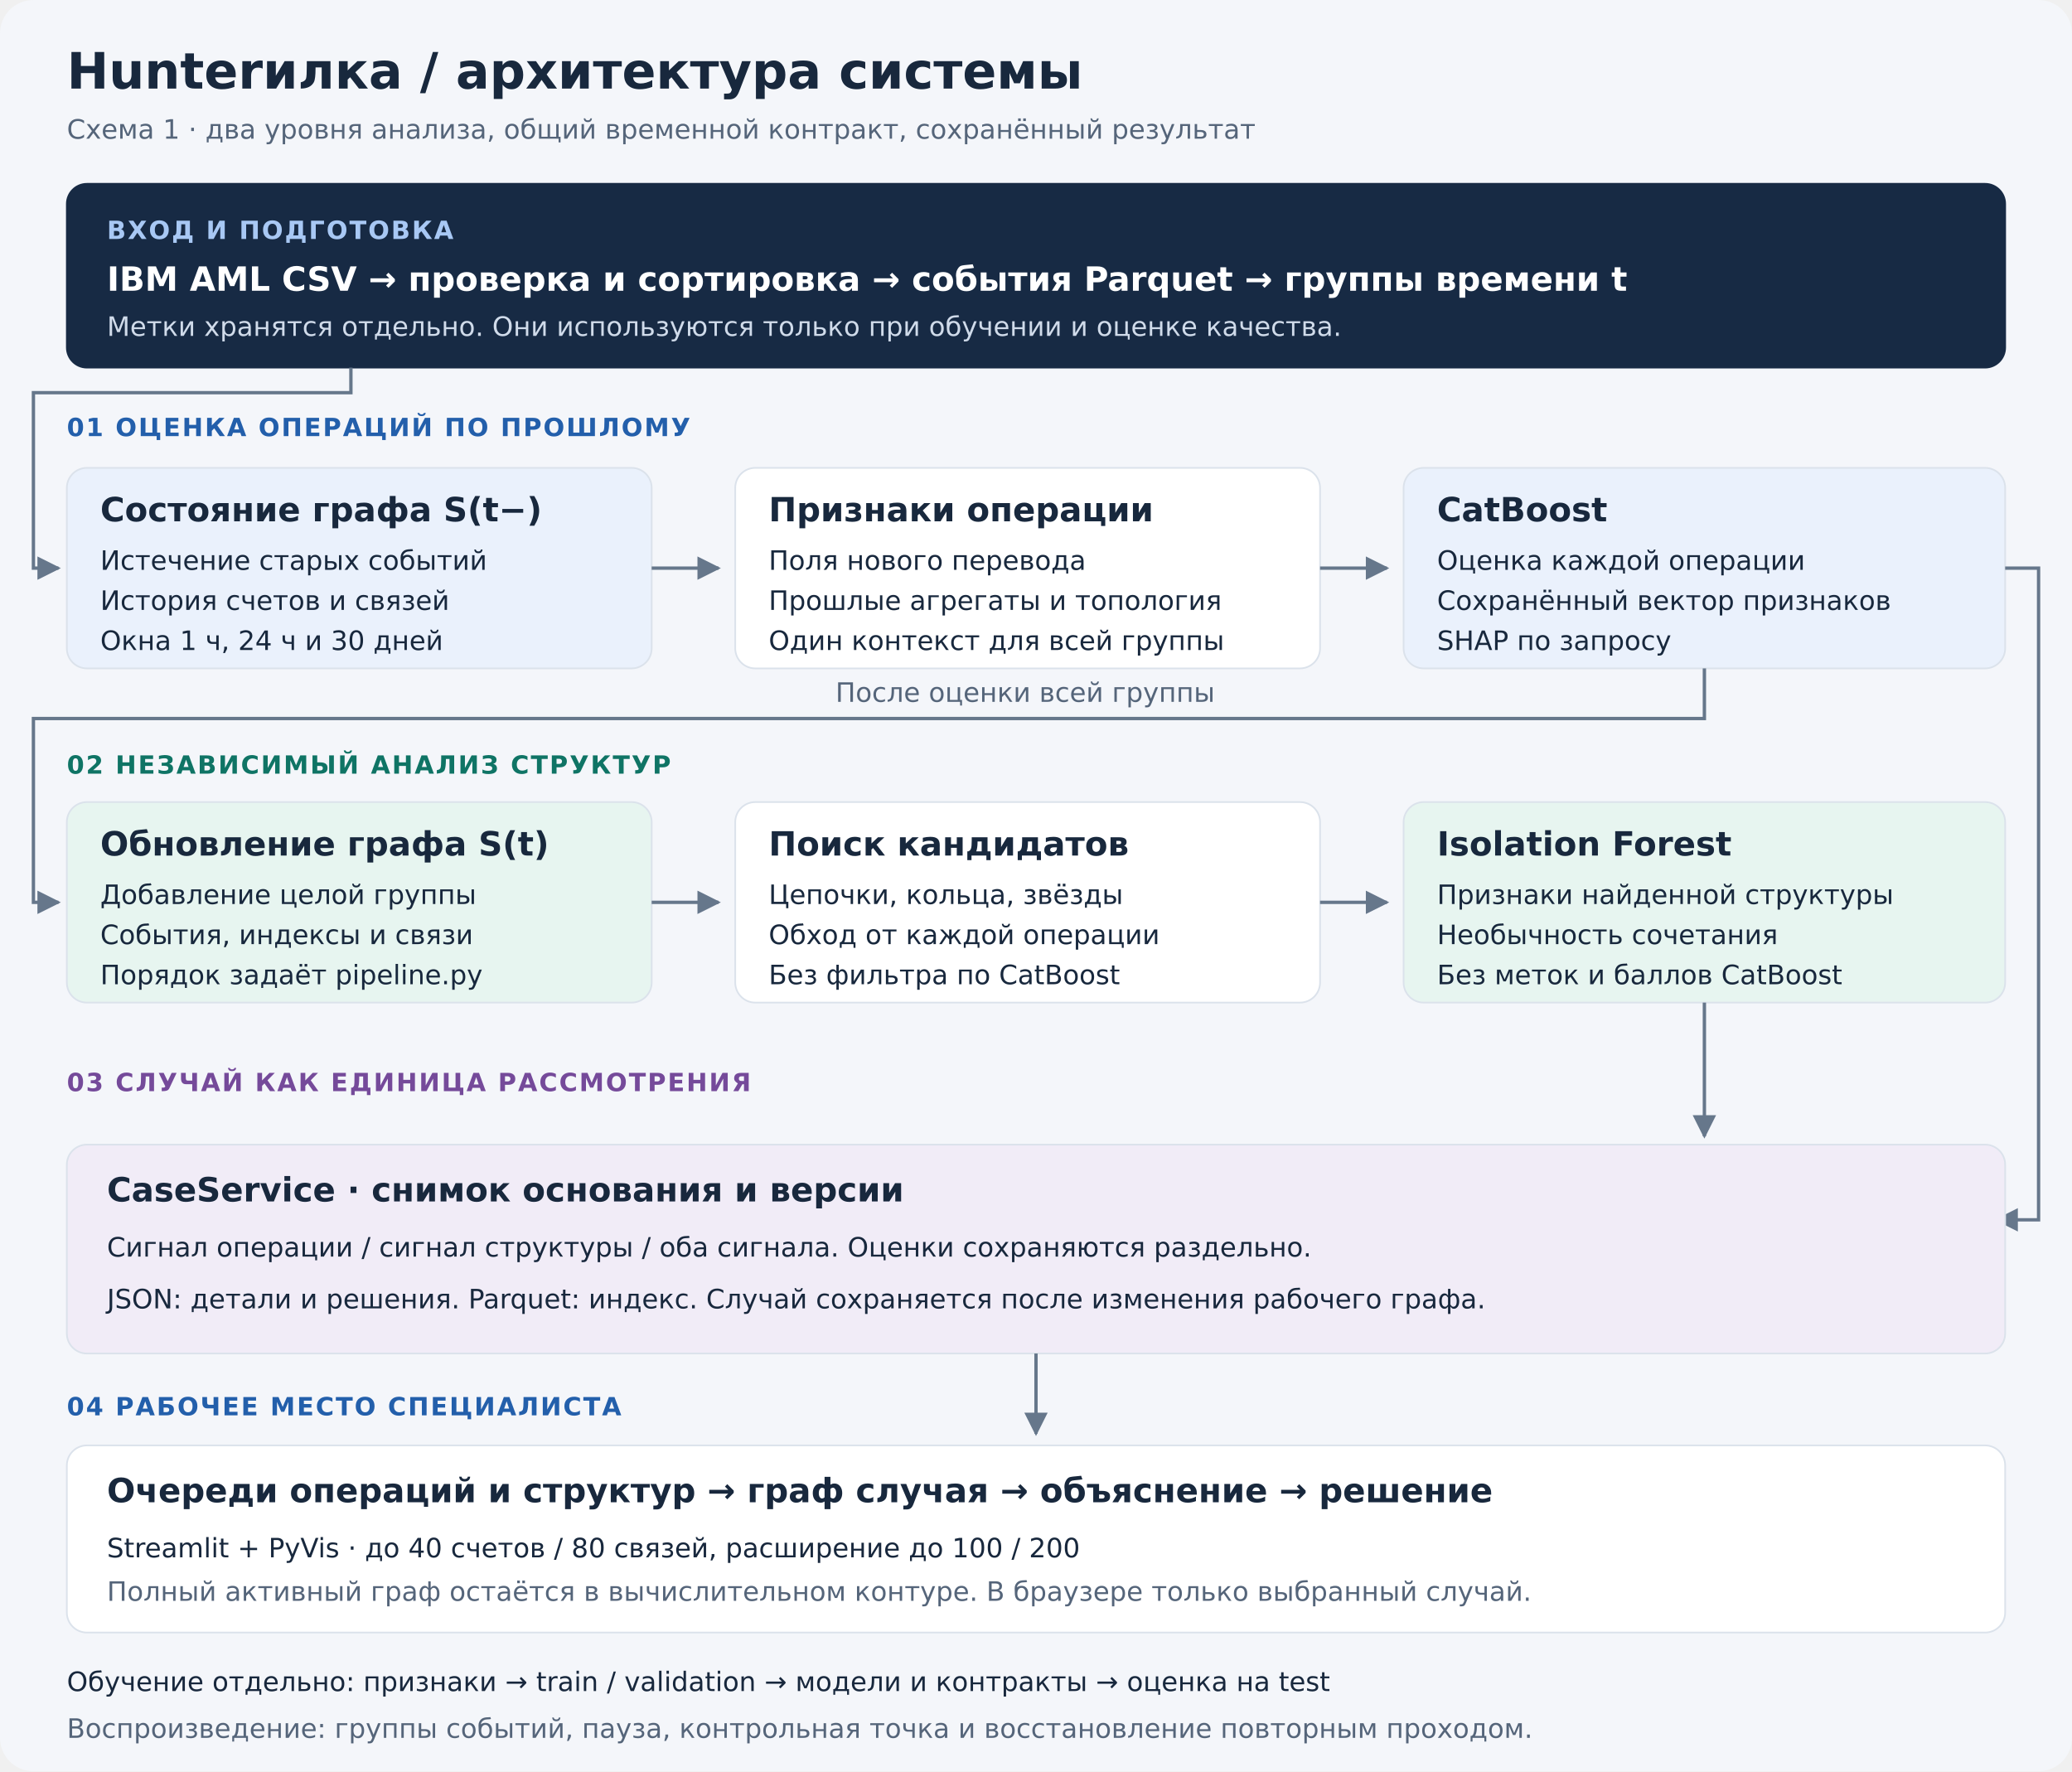
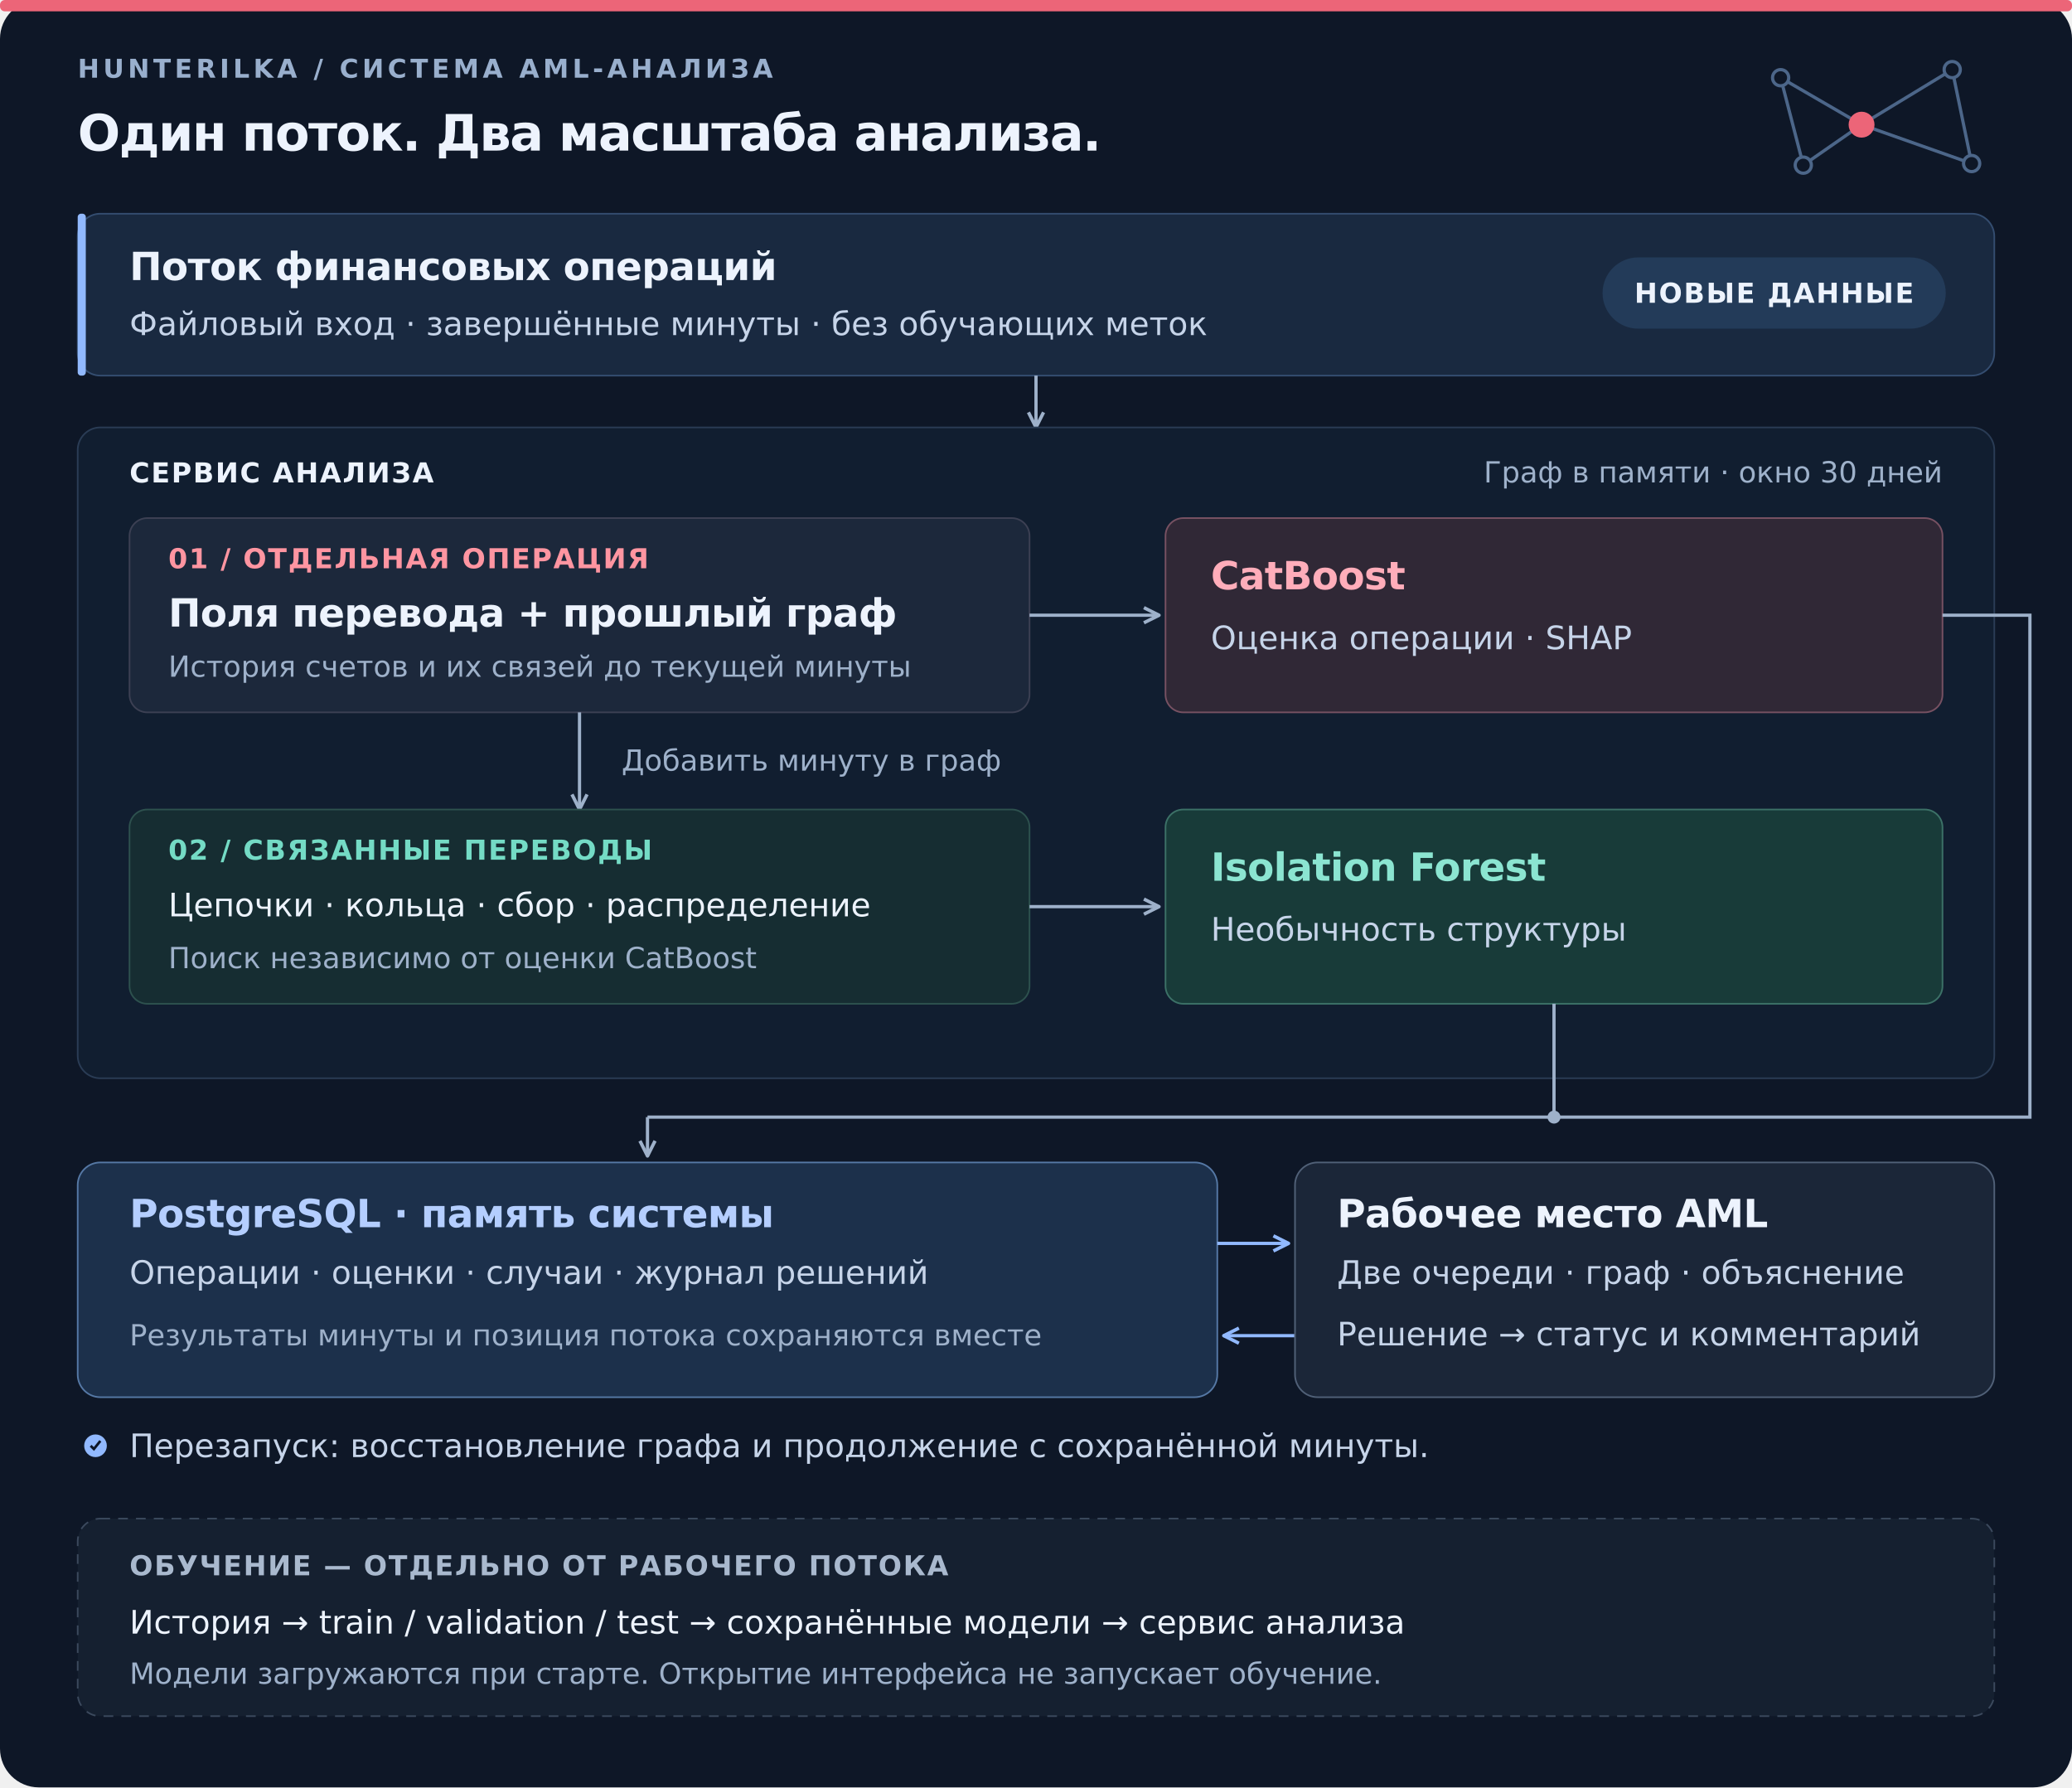
- <svg xmlns="http://www.w3.org/2000/svg" width="1240" height="1060" viewBox="0 0 1240 1060" role="img" aria-labelledby="title desc">
+ <svg xmlns="http://www.w3.org/2000/svg" width="1280" height="1104" viewBox="0 0 1280 1104" role="img" aria-labelledby="title desc">
  <defs>
-     <marker id="arrow" viewBox="0 0 10 10" refX="9" refY="5" markerWidth="7" markerHeight="7" orient="auto-start-reverse">
-       <path d="M 0 0 L 10 5 L 0 10 z" fill="#66778b" />
+     <marker id="arrow" viewBox="0 0 12 12" refX="10" refY="6" markerWidth="7" markerHeight="7" orient="auto-start-reverse">
+       <path d="M2 2L10 6L2 10" fill="none" stroke="#9eb1ca" stroke-width="1.8" stroke-linejoin="round" />
+     </marker>
+     <marker id="blue" viewBox="0 0 12 12" refX="10" refY="6" markerWidth="7" markerHeight="7" orient="auto-start-reverse">
+       <path d="M2 2L10 6L2 10" fill="none" stroke="#91b9ff" stroke-width="1.8" stroke-linejoin="round" />
    </marker>
  </defs>
-   <rect width="1240" height="1060" fill="#f4f6fa" rx="20" />
-   <style>text{font-family:DejaVu Sans,sans-serif;fill:#18283d}.title{font-size:30px;font-weight:700}.sub{font-size:16px;fill:#55657a}.h{font-size:20px;font-weight:700}.body{font-size:16px}.kicker{font-size:15px;font-weight:700;letter-spacing:1px}.line{fill:none;stroke:#66778b;stroke-width:2;marker-end:url(#arrow)}</style>
-   <text x="40" y="53" class="title">Hunterилка  /  архитектура системы</text>
-   <text x="40" y="83" class="sub">Схема 1 · два уровня анализа, общий временной контракт, сохранённый результат</text>
-   <rect x="40" y="110" width="1160" height="110" rx="12" fill="#172a44" stroke="#172a44" />
-   <text x="64" y="143" class="kicker" style="fill:#a8c8f4">ВХОД И ПОДГОТОВКА</text>
-   <text x="64" y="174" class="h" style="fill:#ffffff">IBM AML CSV → проверка и сортировка → события Parquet → группы времени t</text>
-   <text x="64" y="201" class="body" style="fill:#d0dbea">Метки хранятся отдельно. Они используются только при обучении и оценке качества.</text>
-   <path d="M 210 220 V 235 H 20 V 340 H 35" class="line" />
-   <text x="40" y="261" class="kicker" style="fill:#235fab">01  ОЦЕНКА ОПЕРАЦИЙ ПО ПРОШЛОМУ</text>
-   <rect x="40" y="280" width="350" height="120" rx="12" fill="#eaf1fc" stroke="#dbe2eb" />
-   <text x="60" y="312" class="h">Состояние графа S(t−)</text>
-   <text x="60" y="341" class="body">Истечение старых событий</text>
-   <text x="60" y="365" class="body">История счетов и связей</text>
-   <text x="60" y="389" class="body">Окна 1 ч, 24 ч и 30 дней</text>
-   <path d="M 390 340 H 430" class="line" />
-   <rect x="440" y="280" width="350" height="120" rx="12" fill="#fff" stroke="#dbe2eb" />
-   <text x="460" y="312" class="h">Признаки операции</text>
-   <text x="460" y="341" class="body">Поля нового перевода</text>
-   <text x="460" y="365" class="body">Прошлые агрегаты и топология</text>
-   <text x="460" y="389" class="body">Один контекст для всей группы</text>
-   <path d="M 790 340 H 830" class="line" />
-   <rect x="840" y="280" width="360" height="120" rx="12" fill="#eaf1fc" stroke="#dbe2eb" />
-   <text x="860" y="312" class="h">CatBoost</text>
-   <text x="860" y="341" class="body">Оценка каждой операции</text>
-   <text x="860" y="365" class="body">Сохранённый вектор признаков</text>
-   <text x="860" y="389" class="body">SHAP по запросу</text>
-   <path d="M 1020 400 V 430 H 20 V 540 H 35" class="line" />
-   <text x="500" y="420" class="sub">После оценки всей группы</text>
-   <text x="40" y="463" class="kicker" style="fill:#0f7465">02  НЕЗАВИСИМЫЙ АНАЛИЗ СТРУКТУР</text>
-   <rect x="40" y="480" width="350" height="120" rx="12" fill="#e7f5f0" stroke="#dbe2eb" />
-   <text x="60" y="512" class="h">Обновление графа S(t)</text>
-   <text x="60" y="541" class="body">Добавление целой группы</text>
-   <text x="60" y="565" class="body">События, индексы и связи</text>
-   <text x="60" y="589" class="body">Порядок задаёт pipeline.py</text>
-   <path d="M 390 540 H 430" class="line" />
-   <rect x="440" y="480" width="350" height="120" rx="12" fill="#fff" stroke="#dbe2eb" />
-   <text x="460" y="512" class="h">Поиск кандидатов</text>
-   <text x="460" y="541" class="body">Цепочки, кольца, звёзды</text>
-   <text x="460" y="565" class="body">Обход от каждой операции</text>
-   <text x="460" y="589" class="body">Без фильтра по CatBoost</text>
-   <path d="M 790 540 H 830" class="line" />
-   <rect x="840" y="480" width="360" height="120" rx="12" fill="#e7f5f0" stroke="#dbe2eb" />
-   <text x="860" y="512" class="h">Isolation Forest</text>
-   <text x="860" y="541" class="body">Признаки найденной структуры</text>
-   <text x="860" y="565" class="body">Необычность сочетания</text>
-   <text x="860" y="589" class="body">Без меток и баллов CatBoost</text>
-   <path d="M 1200 340 H 1220 V 730 H 1195" class="line" />
-   <path d="M 1020 600 V 680" class="line" />
-   <text x="40" y="653" class="kicker" style="fill:#754a9a">03  СЛУЧАЙ КАК ЕДИНИЦА РАССМОТРЕНИЯ</text>
-   <rect x="40" y="685" width="1160" height="125" rx="12" fill="#f1ecf7" stroke="#dbe2eb" />
-   <text x="64" y="719" class="h">CaseService · снимок основания и версии</text>
-   <text x="64" y="752" class="body">Сигнал операции / сигнал структуры / оба сигнала. Оценки сохраняются раздельно.</text>
-   <text x="64" y="783" class="body">JSON: детали и решения. Parquet: индекс. Случай сохраняется после изменения рабочего графа.</text>
-   <path d="M 620 810 V 858" class="line" />
-   <text x="40" y="847" class="kicker" style="fill:#235fab">04  РАБОЧЕЕ МЕСТО СПЕЦИАЛИСТА</text>
-   <rect x="40" y="865" width="1160" height="112" rx="12" fill="#fff" stroke="#dbe2eb" />
-   <text x="64" y="899" class="h">Очереди операций и структур → граф случая → объяснение → решение</text>
-   <text x="64" y="932" class="body">Streamlit + PyVis · до 40 счетов / 80 связей, расширение до 100 / 200</text>
-   <text x="64" y="958" class="sub">Полный активный граф остаётся в вычислительном контуре. В браузере только выбранный случай.</text>
-   <text x="40" y="1012" class="body">Обучение отдельно: признаки → train / validation → модели и контракты → оценка на test</text>
-   <text x="40" y="1040" class="sub">Воспроизведение: группы событий, пауза, контрольная точка и восстановление повторным проходом.</text>
+   <style>
+     text { font-family: "DejaVu Sans", Arial, sans-serif; fill: #edf3fd; }
+     .eyebrow { font-size: 16px; font-weight: 700; letter-spacing: 2.3px; fill: #99afcd; }
+     .title { font-size: 31px; font-weight: 700; letter-spacing: -.8px; }
+     .heading { font-size: 24px; font-weight: 700; letter-spacing: -.3px; }
+     .body { font-size: 20px; fill: #c6d4e9; }
+     .small { font-size: 18px; fill: #9eb1ca; }
+     .kicker { font-size: 17px; font-weight: 700; letter-spacing: .9px; }
+     .line { fill: none; stroke: #9eb1ca; stroke-width: 2; marker-end: url(#arrow); }
+     .blue-line { fill: none; stroke: #91b9ff; stroke-width: 2; marker-end: url(#blue); }
+   </style>
+   <rect width="1280" height="1104" rx="24" fill="#0e1727" />
+   <rect x="0" y="0" width="1280" height="7" rx="3" fill="#ec6578" />
+   <text x="48" y="48" class="eyebrow">HUNTERILKA / СИСТЕМА AML-АНАЛИЗА</text>
+   <text x="48" y="93" class="title">Один поток. Два масштаба анализа.</text>
+   <g fill="none" stroke="#4c6689" stroke-width="2">
+     <path d="M1100 48L1150 77L1206 43M1100 48L1114 102L1150 77L1218 101L1206 43" />
+     <circle cx="1100" cy="48" r="5" fill="#0e1727" />
+     <circle cx="1114" cy="102" r="5" fill="#0e1727" />
+     <circle cx="1150" cy="77" r="7" fill="#ec6578" stroke="#ec6578" />
+     <circle cx="1206" cy="43" r="5" fill="#0e1727" />
+     <circle cx="1218" cy="101" r="5" fill="#0e1727" />
+   </g>
+   <rect x="48" y="132" width="1184" height="100" rx="14" fill="#192940" stroke="#344d70" />
+   <rect x="48" y="132" width="5" height="100" rx="2" fill="#91b9ff" />
+   <text x="80" y="173" class="heading">Поток финансовых операций</text>
+   <text x="80" y="207" class="body">Файловый вход · завершённые минуты · без обучающих меток</text>
+   <rect x="990" y="159" width="212" height="44" rx="22" fill="#233b59" />
+   <text x="1096" y="187" text-anchor="middle" class="kicker" fill="#c6d4e9">НОВЫЕ ДАННЫЕ</text>
+   <path d="M640 232V264" class="line" />
+   <rect x="48" y="264" width="1184" height="402" rx="14" fill="#111e30" stroke="#2a3c55" />
+   <text x="80" y="298" class="kicker" fill="#99afcd">СЕРВИС АНАЛИЗА</text>
+   <text x="1200" y="298" text-anchor="end" class="small">Граф в памяти · окно 30 дней</text>
+   <rect x="80" y="320" width="556" height="120" rx="11" fill="#1c283b" stroke="#3c4053" />
+   <text x="104" y="351" class="kicker" style="fill:#ff95a1">01 / ОТДЕЛЬНАЯ ОПЕРАЦИЯ</text>
+   <text x="104" y="387" class="heading">Поля перевода + прошлый граф</text>
+   <text x="104" y="418" class="small">История счетов и их связей до текущей минуты</text>
+   <path d="M636 380H716" class="line" />
+   <rect x="720" y="320" width="480" height="120" rx="11" fill="#302836" stroke="#775162" />
+   <text x="748" y="364" class="heading" style="fill:#ffadba">CatBoost</text>
+   <text x="748" y="401" class="body">Оценка операции · SHAP</text>
+   <path d="M358 440V500" class="line" />
+   <text x="384" y="476" class="small">Добавить минуту в граф</text>
+   <rect x="80" y="500" width="556" height="120" rx="11" fill="#162d32" stroke="#2d514e" />
+   <text x="104" y="531" class="kicker" style="fill:#74dbc5">02 / СВЯЗАННЫЕ ПЕРЕВОДЫ</text>
+   <text x="104" y="566" class="body" style="fill:#edf3fd">Цепочки · кольца · сбор · распределение</text>
+   <text x="104" y="598" class="small">Поиск независимо от оценки CatBoost</text>
+   <path d="M636 560H716" class="line" />
+   <rect x="720" y="500" width="480" height="120" rx="11" fill="#183b39" stroke="#3c7167" />
+   <text x="748" y="544" class="heading" style="fill:#8be5d1">Isolation Forest</text>
+   <text x="748" y="581" class="body">Необычность структуры</text>
+   <path d="M1200 380H1254V690H400" fill="none" stroke="#9eb1ca" stroke-width="2" />
+   <path d="M960 620V690" fill="none" stroke="#9eb1ca" stroke-width="2" />
+   <circle cx="960" cy="690" r="4" fill="#9eb1ca" />
+   <path d="M400 690V714" class="line" />
+   <rect x="48" y="718" width="704" height="145" rx="14" fill="#1c304b" stroke="#5578a5" />
+   <text x="80" y="758" class="heading" style="fill:#b4ceff">PostgreSQL · память системы</text>
+   <text x="80" y="793" class="body">Операции · оценки · случаи · журнал решений</text>
+   <text x="80" y="831" class="small">Результаты минуты и позиция потока сохраняются вместе</text>
+   <path d="M752 768H796" class="blue-line" />
+   <path d="M800 825H756" class="blue-line" />
+   <rect x="800" y="718" width="432" height="145" rx="14" fill="#1b2638" stroke="#506077" />
+   <text x="826" y="758" class="heading">Рабочее место AML</text>
+   <text x="826" y="793" class="body">Две очереди · граф · объяснение</text>
+   <text x="826" y="831" class="body">Решение → статус и комментарий</text>
+   <circle cx="59" cy="893" r="7" fill="#91b9ff" />
+   <path d="M56 893L58 895L62 890" fill="none" stroke="#0e1727" stroke-width="1.6" />
+   <text x="80" y="900" class="body">Перезапуск: восстановление графа и продолжение с сохранённой минуты.</text>
+   <rect x="48" y="938" width="1184" height="122" rx="14" fill="#152030" stroke="#3b495d" stroke-dasharray="6 5" />
+   <text x="80" y="973" class="kicker" style="fill:#a9b9ce">ОБУЧЕНИЕ — ОТДЕЛЬНО ОТ РАБОЧЕГО ПОТОКА</text>
+   <text x="80" y="1009" class="body" style="fill:#edf3fd">История → train / validation / test → сохранённые модели → сервис анализа</text>
+   <text x="80" y="1040" class="small">Модели загружаются при старте. Открытие интерфейса не запускает обучение.</text>
</svg>
